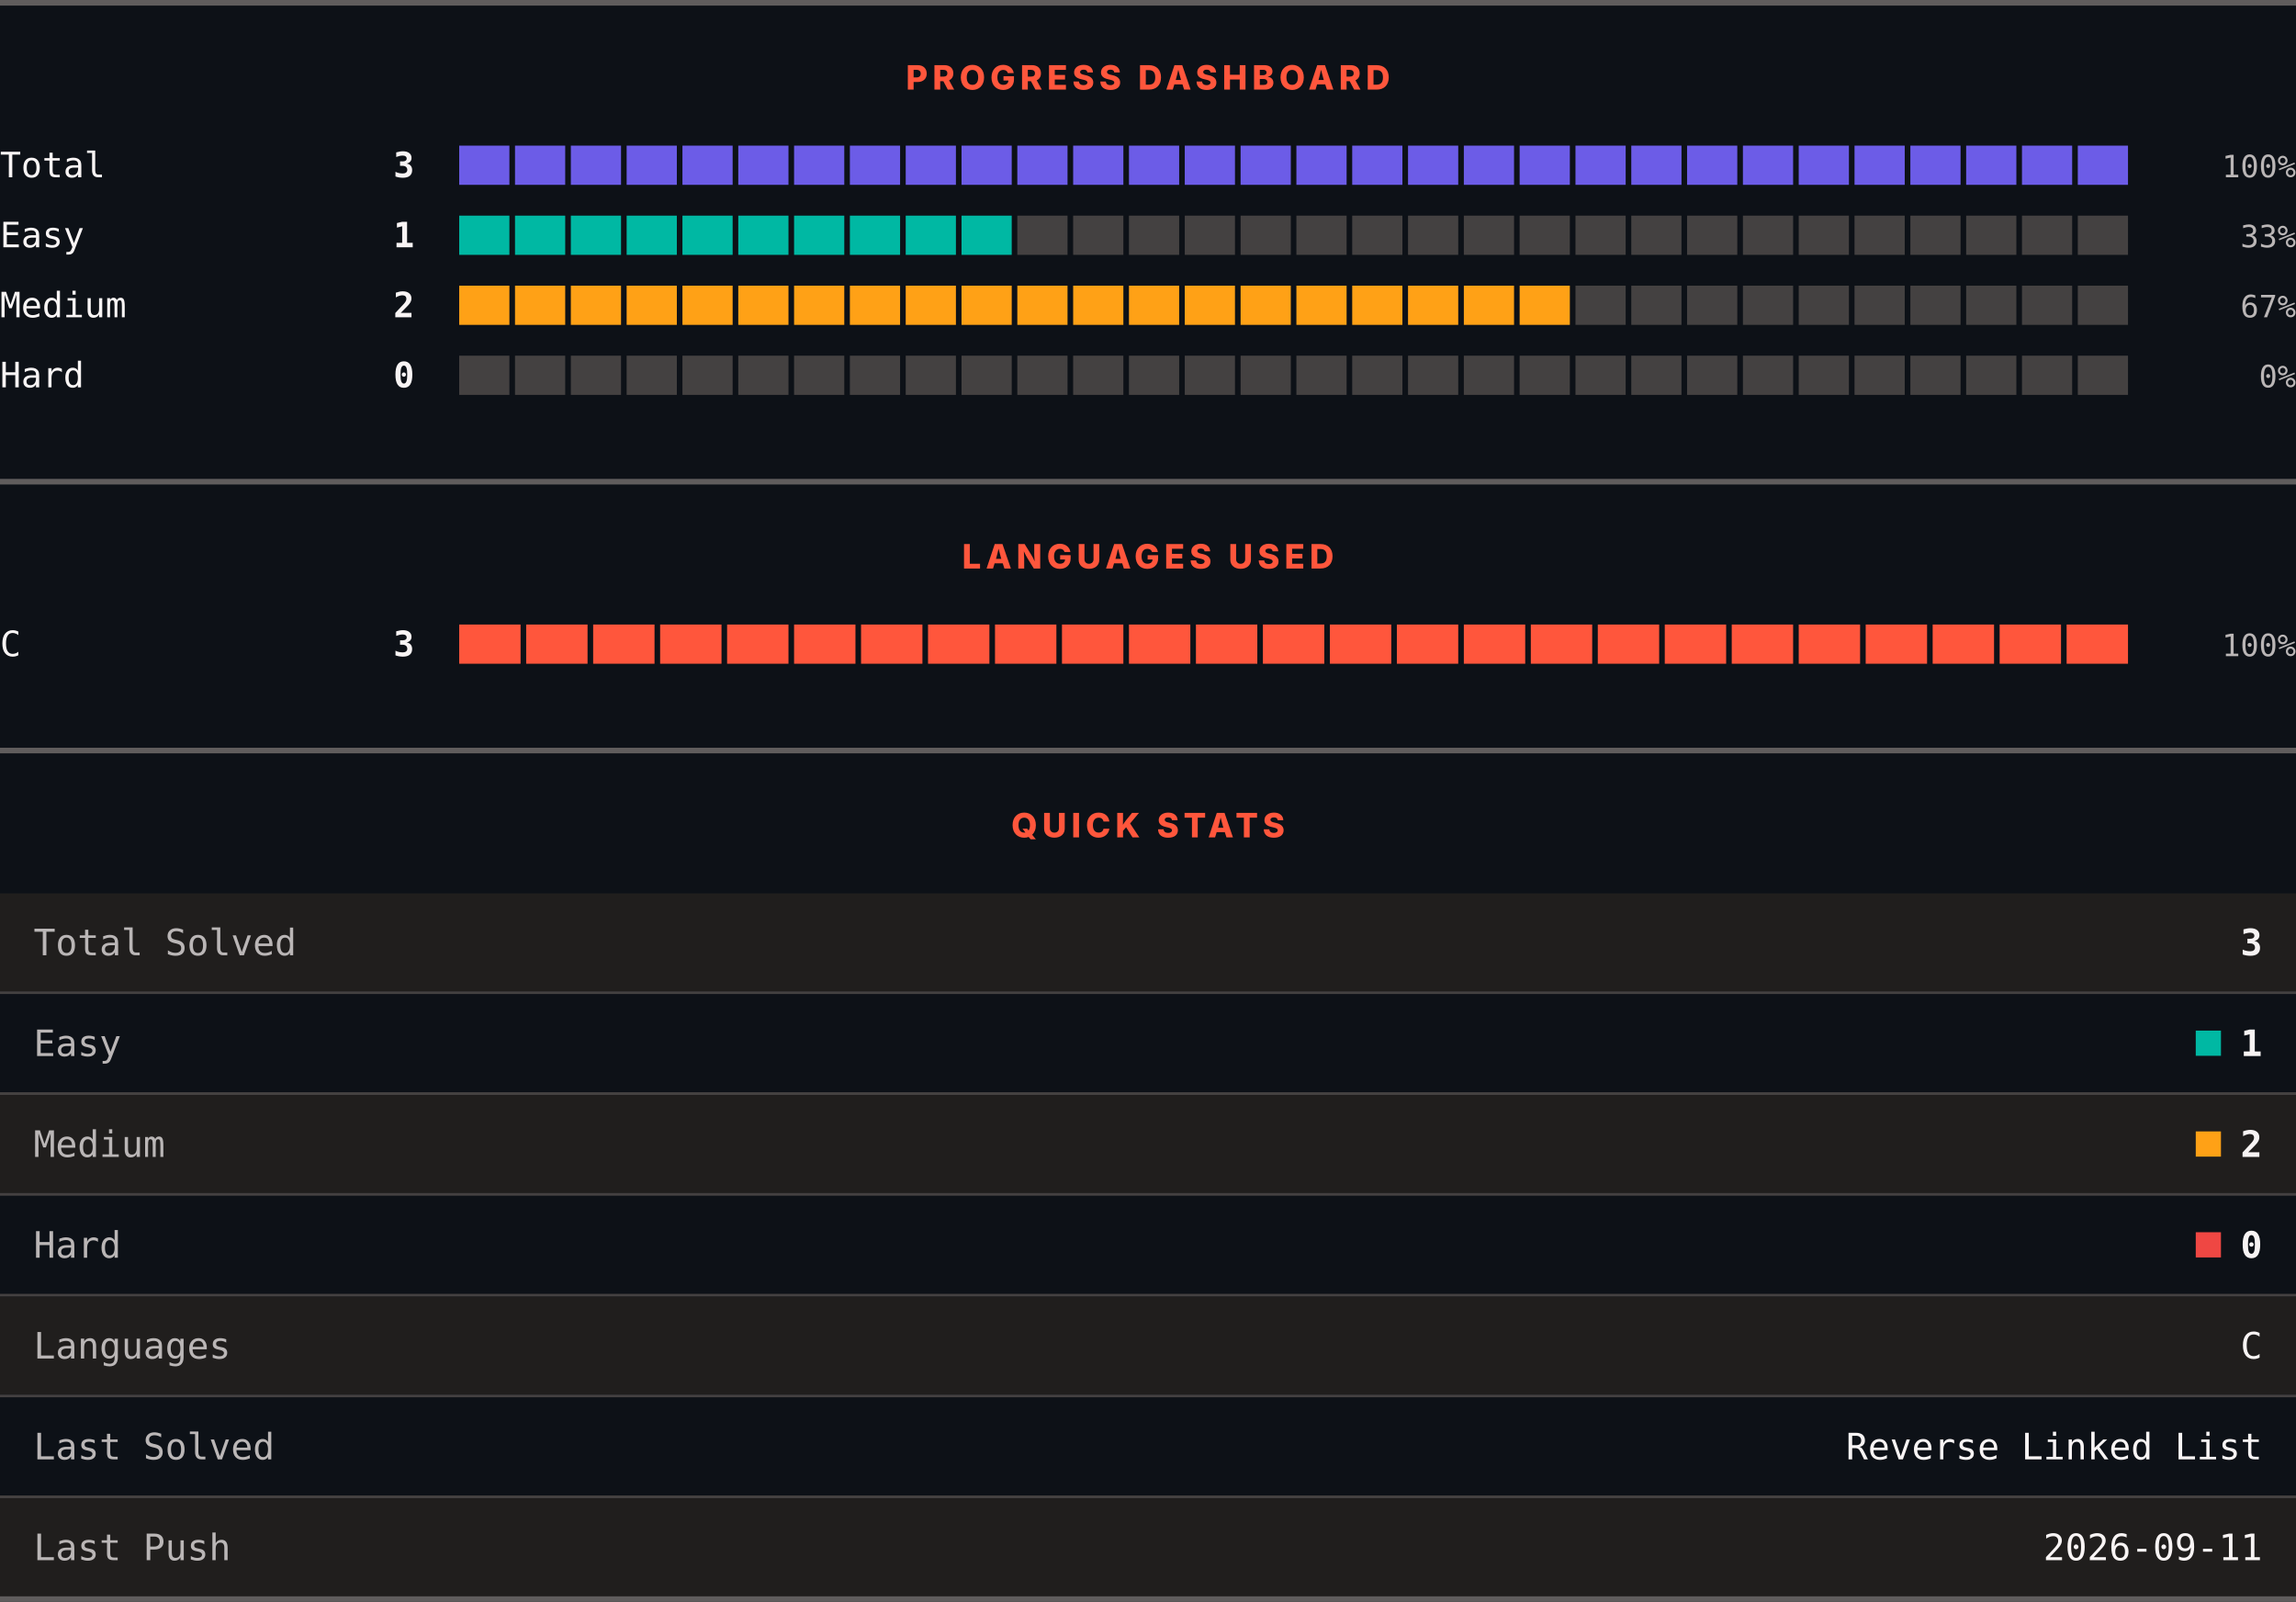
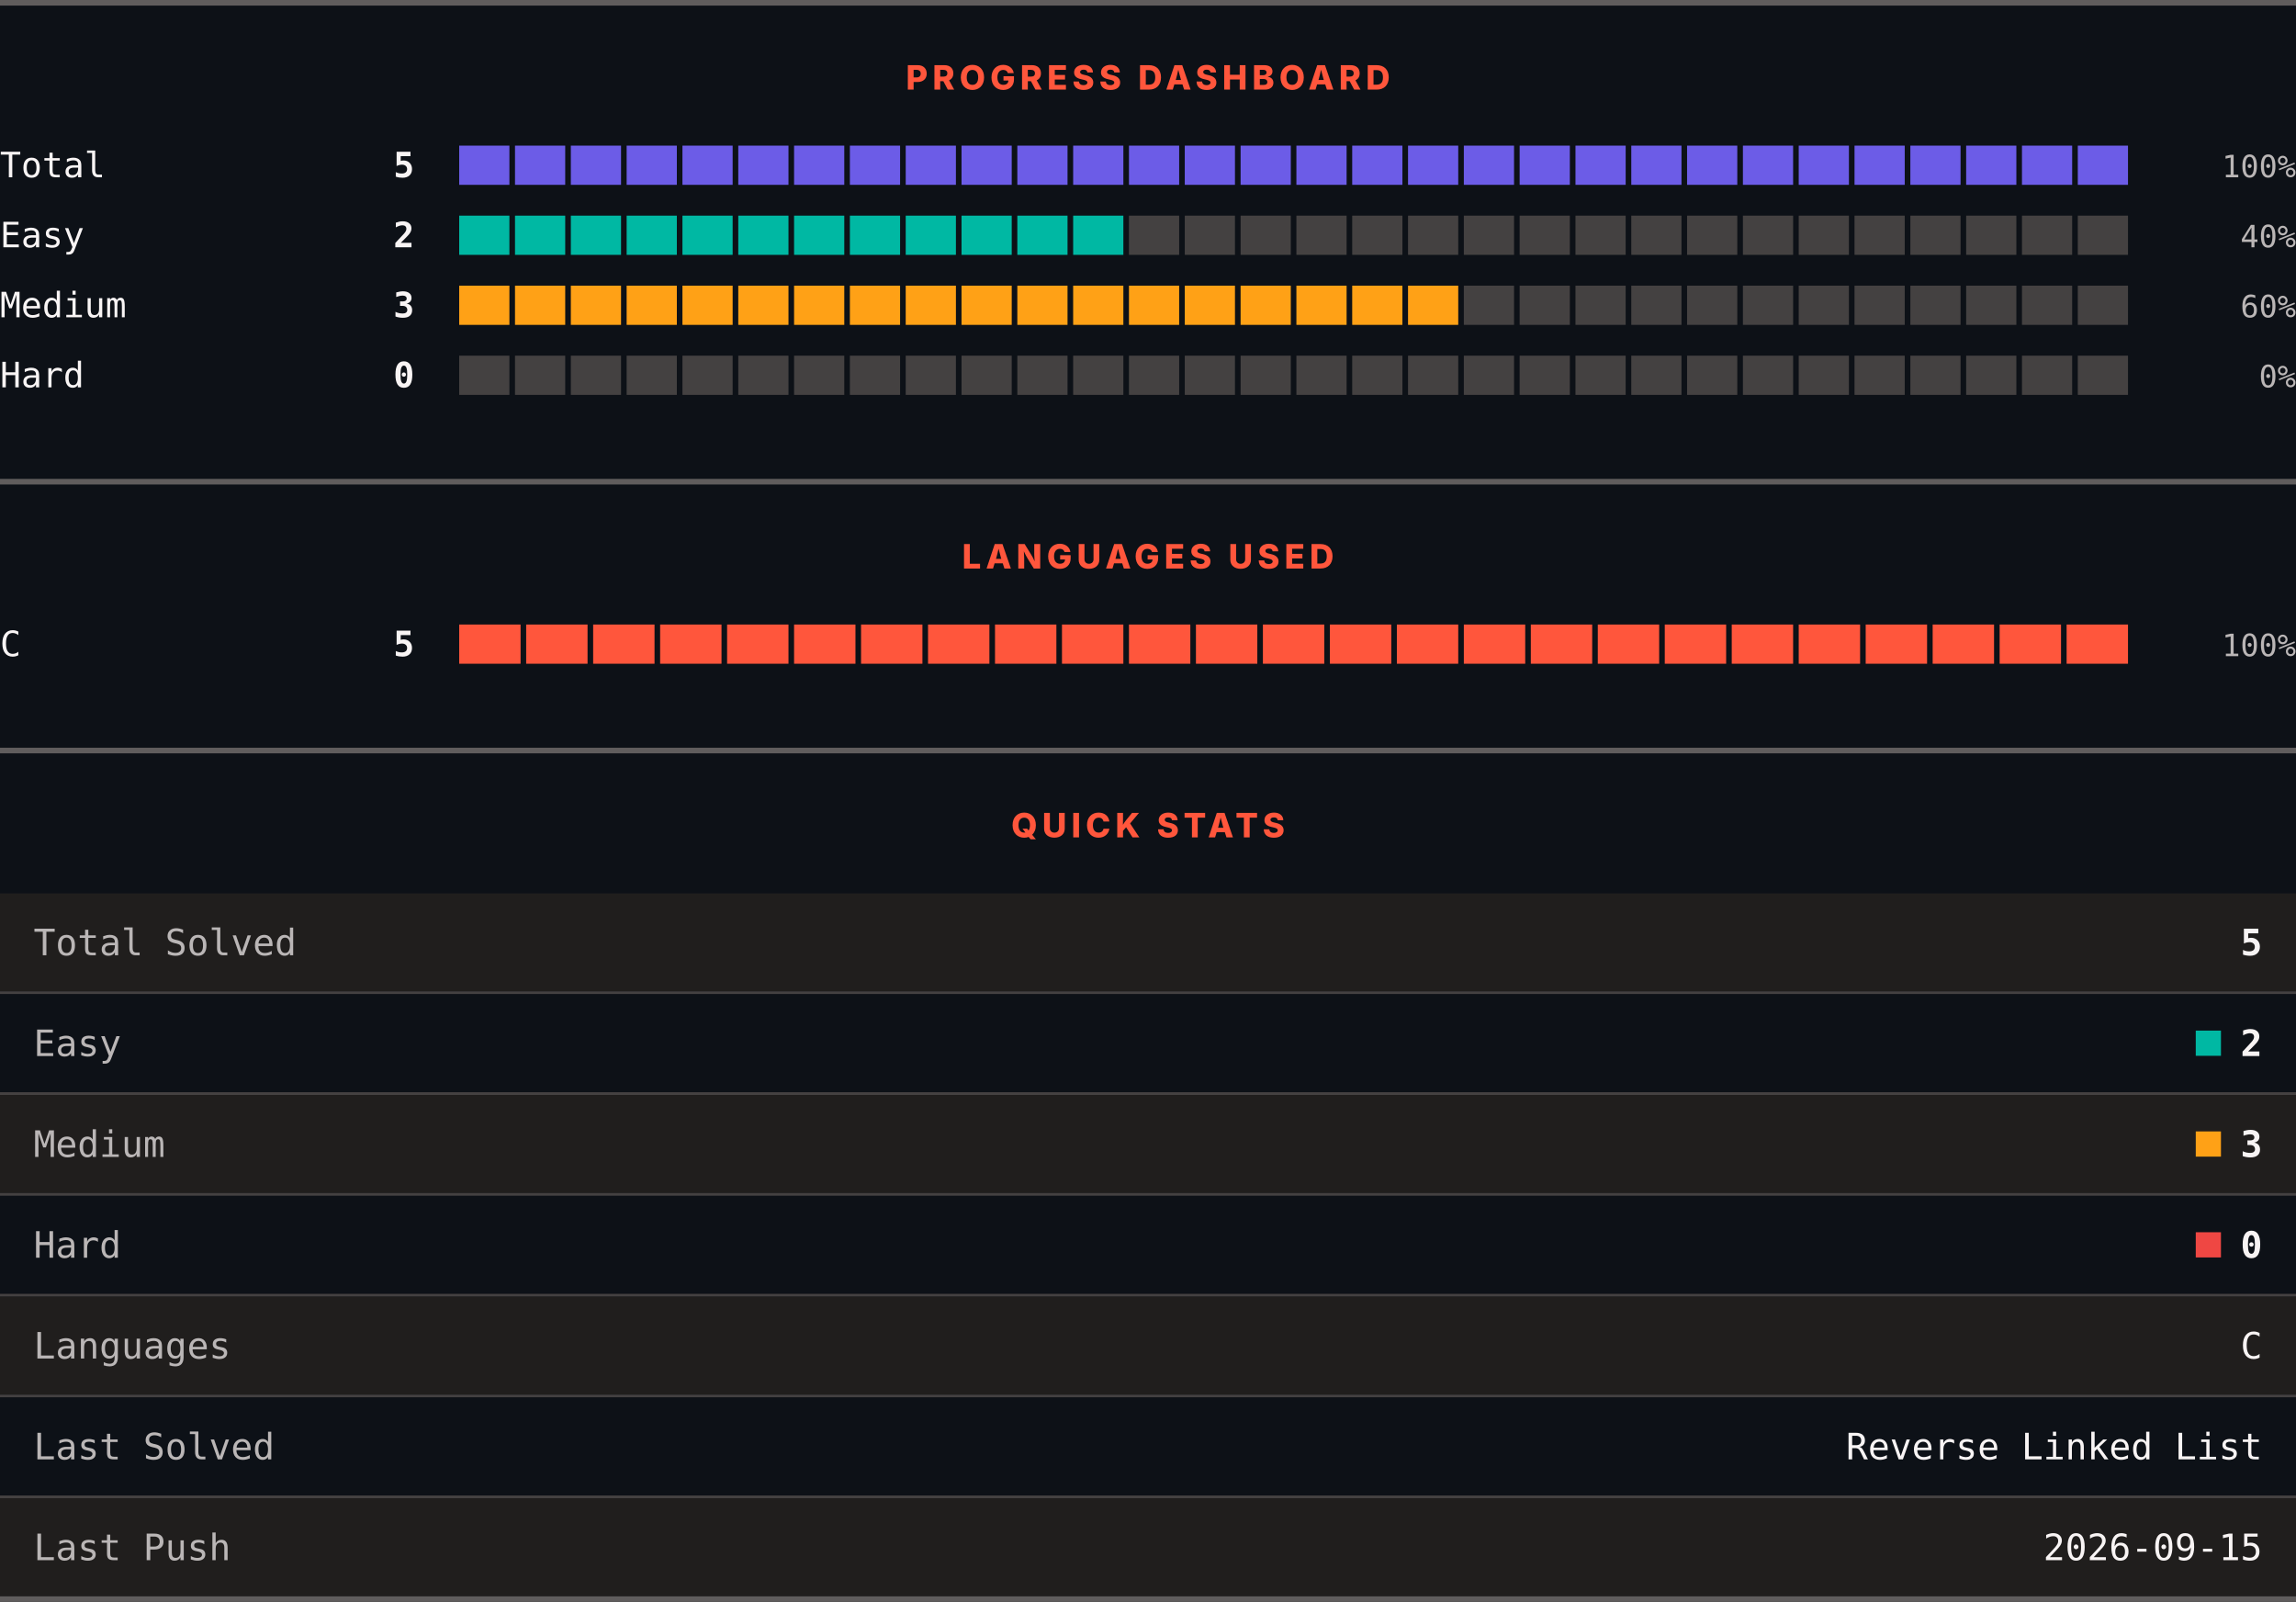
<svg xmlns="http://www.w3.org/2000/svg" width="820" height="572" viewBox="0 0 820 572" role="img" aria-label="LeetCode progress, languages and quick stats">
  <rect width="820" height="572" fill="#0d1117" />
  <rect x="0" y="0" width="820" height="2" fill="#605d5d" />
  <text x="410" y="32" text-anchor="middle" font-family="Archivo, system-ui, -apple-system, Segoe UI, sans-serif" font-size="12" font-weight="800" letter-spacing="1.68" fill="#ff563c">PROGRESS DASHBOARD</text>
  <text x="0" y="63.3" font-family="ui-monospace, SFMono-Regular, Menlo, Consolas, monospace" font-size="12.5" fill="#f8f4f4">Total</text>
-   <text x="148" y="63.3" text-anchor="end" font-family="ui-monospace, SFMono-Regular, Menlo, Consolas, monospace" font-size="12.5" font-weight="700" fill="#f8f4f4">3</text>
+   <text x="148" y="63.3" text-anchor="end" font-family="ui-monospace, SFMono-Regular, Menlo, Consolas, monospace" font-size="12.5" font-weight="700" fill="#f8f4f4">5</text>
  <rect x="164.00" y="52" width="17.93" height="14" fill="#6c5ce7" />
  <rect x="183.93" y="52" width="17.93" height="14" fill="#6c5ce7" />
  <rect x="203.87" y="52" width="17.93" height="14" fill="#6c5ce7" />
  <rect x="223.80" y="52" width="17.93" height="14" fill="#6c5ce7" />
  <rect x="243.73" y="52" width="17.93" height="14" fill="#6c5ce7" />
  <rect x="263.67" y="52" width="17.93" height="14" fill="#6c5ce7" />
  <rect x="283.60" y="52" width="17.93" height="14" fill="#6c5ce7" />
  <rect x="303.53" y="52" width="17.93" height="14" fill="#6c5ce7" />
  <rect x="323.47" y="52" width="17.93" height="14" fill="#6c5ce7" />
  <rect x="343.40" y="52" width="17.93" height="14" fill="#6c5ce7" />
  <rect x="363.33" y="52" width="17.93" height="14" fill="#6c5ce7" />
  <rect x="383.27" y="52" width="17.93" height="14" fill="#6c5ce7" />
  <rect x="403.20" y="52" width="17.93" height="14" fill="#6c5ce7" />
  <rect x="423.13" y="52" width="17.93" height="14" fill="#6c5ce7" />
  <rect x="443.07" y="52" width="17.93" height="14" fill="#6c5ce7" />
  <rect x="463.00" y="52" width="17.93" height="14" fill="#6c5ce7" />
  <rect x="482.93" y="52" width="17.93" height="14" fill="#6c5ce7" />
  <rect x="502.87" y="52" width="17.93" height="14" fill="#6c5ce7" />
  <rect x="522.80" y="52" width="17.93" height="14" fill="#6c5ce7" />
  <rect x="542.73" y="52" width="17.93" height="14" fill="#6c5ce7" />
  <rect x="562.67" y="52" width="17.93" height="14" fill="#6c5ce7" />
  <rect x="582.60" y="52" width="17.93" height="14" fill="#6c5ce7" />
  <rect x="602.53" y="52" width="17.93" height="14" fill="#6c5ce7" />
  <rect x="622.47" y="52" width="17.93" height="14" fill="#6c5ce7" />
  <rect x="642.40" y="52" width="17.93" height="14" fill="#6c5ce7" />
  <rect x="662.33" y="52" width="17.93" height="14" fill="#6c5ce7" />
  <rect x="682.27" y="52" width="17.93" height="14" fill="#6c5ce7" />
  <rect x="702.20" y="52" width="17.93" height="14" fill="#6c5ce7" />
  <rect x="722.13" y="52" width="17.93" height="14" fill="#6c5ce7" />
  <rect x="742.07" y="52" width="17.93" height="14" fill="#6c5ce7" />
  <text x="820" y="63.3" text-anchor="end" font-family="ui-monospace, SFMono-Regular, Menlo, Consolas, monospace" font-size="11" fill="#bab6b6">100%</text>
  <text x="0" y="88.3" font-family="ui-monospace, SFMono-Regular, Menlo, Consolas, monospace" font-size="12.5" fill="#f8f4f4">Easy</text>
-   <text x="148" y="88.3" text-anchor="end" font-family="ui-monospace, SFMono-Regular, Menlo, Consolas, monospace" font-size="12.5" font-weight="700" fill="#f8f4f4">1</text>
+   <text x="148" y="88.3" text-anchor="end" font-family="ui-monospace, SFMono-Regular, Menlo, Consolas, monospace" font-size="12.5" font-weight="700" fill="#f8f4f4">2</text>
  <rect x="164.00" y="77" width="17.93" height="14" fill="#00b8a3" />
  <rect x="183.93" y="77" width="17.93" height="14" fill="#00b8a3" />
  <rect x="203.87" y="77" width="17.93" height="14" fill="#00b8a3" />
  <rect x="223.80" y="77" width="17.93" height="14" fill="#00b8a3" />
  <rect x="243.73" y="77" width="17.93" height="14" fill="#00b8a3" />
  <rect x="263.67" y="77" width="17.93" height="14" fill="#00b8a3" />
  <rect x="283.60" y="77" width="17.93" height="14" fill="#00b8a3" />
  <rect x="303.53" y="77" width="17.93" height="14" fill="#00b8a3" />
  <rect x="323.47" y="77" width="17.93" height="14" fill="#00b8a3" />
  <rect x="343.40" y="77" width="17.93" height="14" fill="#00b8a3" />
-   <rect x="363.33" y="77" width="17.93" height="14" fill="#444141" />
-   <rect x="383.27" y="77" width="17.93" height="14" fill="#444141" />
+   <rect x="363.33" y="77" width="17.93" height="14" fill="#00b8a3" />
+   <rect x="383.27" y="77" width="17.93" height="14" fill="#00b8a3" />
  <rect x="403.20" y="77" width="17.93" height="14" fill="#444141" />
  <rect x="423.13" y="77" width="17.93" height="14" fill="#444141" />
  <rect x="443.07" y="77" width="17.93" height="14" fill="#444141" />
  <rect x="463.00" y="77" width="17.93" height="14" fill="#444141" />
  <rect x="482.93" y="77" width="17.93" height="14" fill="#444141" />
  <rect x="502.87" y="77" width="17.93" height="14" fill="#444141" />
  <rect x="522.80" y="77" width="17.93" height="14" fill="#444141" />
  <rect x="542.73" y="77" width="17.93" height="14" fill="#444141" />
  <rect x="562.67" y="77" width="17.93" height="14" fill="#444141" />
  <rect x="582.60" y="77" width="17.93" height="14" fill="#444141" />
  <rect x="602.53" y="77" width="17.93" height="14" fill="#444141" />
  <rect x="622.47" y="77" width="17.93" height="14" fill="#444141" />
  <rect x="642.40" y="77" width="17.93" height="14" fill="#444141" />
  <rect x="662.33" y="77" width="17.93" height="14" fill="#444141" />
  <rect x="682.27" y="77" width="17.93" height="14" fill="#444141" />
  <rect x="702.20" y="77" width="17.93" height="14" fill="#444141" />
  <rect x="722.13" y="77" width="17.93" height="14" fill="#444141" />
  <rect x="742.07" y="77" width="17.93" height="14" fill="#444141" />
-   <text x="820" y="88.3" text-anchor="end" font-family="ui-monospace, SFMono-Regular, Menlo, Consolas, monospace" font-size="11" fill="#bab6b6">33%</text>
+   <text x="820" y="88.3" text-anchor="end" font-family="ui-monospace, SFMono-Regular, Menlo, Consolas, monospace" font-size="11" fill="#bab6b6">40%</text>
  <text x="0" y="113.3" font-family="ui-monospace, SFMono-Regular, Menlo, Consolas, monospace" font-size="12.5" fill="#f8f4f4">Medium</text>
-   <text x="148" y="113.3" text-anchor="end" font-family="ui-monospace, SFMono-Regular, Menlo, Consolas, monospace" font-size="12.5" font-weight="700" fill="#f8f4f4">2</text>
+   <text x="148" y="113.3" text-anchor="end" font-family="ui-monospace, SFMono-Regular, Menlo, Consolas, monospace" font-size="12.5" font-weight="700" fill="#f8f4f4">3</text>
  <rect x="164.00" y="102" width="17.93" height="14" fill="#ffa116" />
  <rect x="183.93" y="102" width="17.93" height="14" fill="#ffa116" />
  <rect x="203.87" y="102" width="17.93" height="14" fill="#ffa116" />
  <rect x="223.80" y="102" width="17.93" height="14" fill="#ffa116" />
  <rect x="243.73" y="102" width="17.93" height="14" fill="#ffa116" />
  <rect x="263.67" y="102" width="17.93" height="14" fill="#ffa116" />
  <rect x="283.60" y="102" width="17.93" height="14" fill="#ffa116" />
  <rect x="303.53" y="102" width="17.93" height="14" fill="#ffa116" />
  <rect x="323.47" y="102" width="17.93" height="14" fill="#ffa116" />
  <rect x="343.40" y="102" width="17.93" height="14" fill="#ffa116" />
  <rect x="363.33" y="102" width="17.93" height="14" fill="#ffa116" />
  <rect x="383.27" y="102" width="17.93" height="14" fill="#ffa116" />
  <rect x="403.20" y="102" width="17.93" height="14" fill="#ffa116" />
  <rect x="423.13" y="102" width="17.93" height="14" fill="#ffa116" />
  <rect x="443.07" y="102" width="17.93" height="14" fill="#ffa116" />
  <rect x="463.00" y="102" width="17.93" height="14" fill="#ffa116" />
  <rect x="482.93" y="102" width="17.93" height="14" fill="#ffa116" />
  <rect x="502.87" y="102" width="17.93" height="14" fill="#ffa116" />
-   <rect x="522.80" y="102" width="17.93" height="14" fill="#ffa116" />
-   <rect x="542.73" y="102" width="17.93" height="14" fill="#ffa116" />
+   <rect x="522.80" y="102" width="17.93" height="14" fill="#444141" />
+   <rect x="542.73" y="102" width="17.93" height="14" fill="#444141" />
  <rect x="562.67" y="102" width="17.93" height="14" fill="#444141" />
  <rect x="582.60" y="102" width="17.93" height="14" fill="#444141" />
  <rect x="602.53" y="102" width="17.93" height="14" fill="#444141" />
  <rect x="622.47" y="102" width="17.93" height="14" fill="#444141" />
  <rect x="642.40" y="102" width="17.93" height="14" fill="#444141" />
  <rect x="662.33" y="102" width="17.93" height="14" fill="#444141" />
  <rect x="682.27" y="102" width="17.93" height="14" fill="#444141" />
  <rect x="702.20" y="102" width="17.93" height="14" fill="#444141" />
  <rect x="722.13" y="102" width="17.93" height="14" fill="#444141" />
  <rect x="742.07" y="102" width="17.93" height="14" fill="#444141" />
-   <text x="820" y="113.3" text-anchor="end" font-family="ui-monospace, SFMono-Regular, Menlo, Consolas, monospace" font-size="11" fill="#bab6b6">67%</text>
+   <text x="820" y="113.3" text-anchor="end" font-family="ui-monospace, SFMono-Regular, Menlo, Consolas, monospace" font-size="11" fill="#bab6b6">60%</text>
  <text x="0" y="138.3" font-family="ui-monospace, SFMono-Regular, Menlo, Consolas, monospace" font-size="12.5" fill="#f8f4f4">Hard</text>
  <text x="148" y="138.3" text-anchor="end" font-family="ui-monospace, SFMono-Regular, Menlo, Consolas, monospace" font-size="12.5" font-weight="700" fill="#f8f4f4">0</text>
  <rect x="164.00" y="127" width="17.93" height="14" fill="#444141" />
  <rect x="183.93" y="127" width="17.93" height="14" fill="#444141" />
  <rect x="203.87" y="127" width="17.93" height="14" fill="#444141" />
  <rect x="223.80" y="127" width="17.93" height="14" fill="#444141" />
  <rect x="243.73" y="127" width="17.93" height="14" fill="#444141" />
  <rect x="263.67" y="127" width="17.93" height="14" fill="#444141" />
  <rect x="283.60" y="127" width="17.93" height="14" fill="#444141" />
  <rect x="303.53" y="127" width="17.93" height="14" fill="#444141" />
  <rect x="323.47" y="127" width="17.93" height="14" fill="#444141" />
  <rect x="343.40" y="127" width="17.93" height="14" fill="#444141" />
  <rect x="363.33" y="127" width="17.93" height="14" fill="#444141" />
  <rect x="383.27" y="127" width="17.93" height="14" fill="#444141" />
  <rect x="403.20" y="127" width="17.93" height="14" fill="#444141" />
  <rect x="423.13" y="127" width="17.93" height="14" fill="#444141" />
  <rect x="443.07" y="127" width="17.93" height="14" fill="#444141" />
  <rect x="463.00" y="127" width="17.93" height="14" fill="#444141" />
  <rect x="482.93" y="127" width="17.93" height="14" fill="#444141" />
  <rect x="502.87" y="127" width="17.93" height="14" fill="#444141" />
  <rect x="522.80" y="127" width="17.93" height="14" fill="#444141" />
  <rect x="542.73" y="127" width="17.93" height="14" fill="#444141" />
  <rect x="562.67" y="127" width="17.93" height="14" fill="#444141" />
  <rect x="582.60" y="127" width="17.93" height="14" fill="#444141" />
  <rect x="602.53" y="127" width="17.93" height="14" fill="#444141" />
  <rect x="622.47" y="127" width="17.93" height="14" fill="#444141" />
  <rect x="642.40" y="127" width="17.93" height="14" fill="#444141" />
  <rect x="662.33" y="127" width="17.93" height="14" fill="#444141" />
  <rect x="682.27" y="127" width="17.93" height="14" fill="#444141" />
  <rect x="702.20" y="127" width="17.93" height="14" fill="#444141" />
  <rect x="722.13" y="127" width="17.93" height="14" fill="#444141" />
  <rect x="742.07" y="127" width="17.93" height="14" fill="#444141" />
  <text x="820" y="138.3" text-anchor="end" font-family="ui-monospace, SFMono-Regular, Menlo, Consolas, monospace" font-size="11" fill="#bab6b6">0%</text>
  <rect x="0" y="171" width="820" height="2" fill="#605d5d" />
  <text x="410" y="203" text-anchor="middle" font-family="Archivo, system-ui, -apple-system, Segoe UI, sans-serif" font-size="12" font-weight="800" letter-spacing="1.68" fill="#ff563c">LANGUAGES USED</text>
  <text x="0" y="234.3" font-family="ui-monospace, SFMono-Regular, Menlo, Consolas, monospace" font-size="12.5" fill="#f8f4f4">C</text>
-   <text x="148" y="234.3" text-anchor="end" font-family="ui-monospace, SFMono-Regular, Menlo, Consolas, monospace" font-size="12.5" font-weight="700" fill="#f8f4f4">3</text>
+   <text x="148" y="234.3" text-anchor="end" font-family="ui-monospace, SFMono-Regular, Menlo, Consolas, monospace" font-size="12.5" font-weight="700" fill="#f8f4f4">5</text>
  <rect x="164.00" y="223" width="21.92" height="14" fill="#ff563c" />
  <rect x="187.92" y="223" width="21.92" height="14" fill="#ff563c" />
  <rect x="211.84" y="223" width="21.92" height="14" fill="#ff563c" />
  <rect x="235.76" y="223" width="21.92" height="14" fill="#ff563c" />
  <rect x="259.68" y="223" width="21.92" height="14" fill="#ff563c" />
  <rect x="283.60" y="223" width="21.92" height="14" fill="#ff563c" />
  <rect x="307.52" y="223" width="21.92" height="14" fill="#ff563c" />
  <rect x="331.44" y="223" width="21.92" height="14" fill="#ff563c" />
  <rect x="355.36" y="223" width="21.92" height="14" fill="#ff563c" />
  <rect x="379.28" y="223" width="21.92" height="14" fill="#ff563c" />
  <rect x="403.20" y="223" width="21.92" height="14" fill="#ff563c" />
  <rect x="427.12" y="223" width="21.92" height="14" fill="#ff563c" />
  <rect x="451.04" y="223" width="21.92" height="14" fill="#ff563c" />
  <rect x="474.96" y="223" width="21.92" height="14" fill="#ff563c" />
  <rect x="498.88" y="223" width="21.92" height="14" fill="#ff563c" />
  <rect x="522.80" y="223" width="21.92" height="14" fill="#ff563c" />
  <rect x="546.72" y="223" width="21.92" height="14" fill="#ff563c" />
  <rect x="570.64" y="223" width="21.92" height="14" fill="#ff563c" />
  <rect x="594.56" y="223" width="21.92" height="14" fill="#ff563c" />
  <rect x="618.48" y="223" width="21.92" height="14" fill="#ff563c" />
  <rect x="642.40" y="223" width="21.92" height="14" fill="#ff563c" />
  <rect x="666.32" y="223" width="21.92" height="14" fill="#ff563c" />
  <rect x="690.24" y="223" width="21.92" height="14" fill="#ff563c" />
  <rect x="714.16" y="223" width="21.92" height="14" fill="#ff563c" />
  <rect x="738.08" y="223" width="21.92" height="14" fill="#ff563c" />
  <text x="820" y="234.3" text-anchor="end" font-family="ui-monospace, SFMono-Regular, Menlo, Consolas, monospace" font-size="11" fill="#bab6b6">100%</text>
  <rect x="0" y="267" width="820" height="2" fill="#605d5d" />
  <text x="410" y="299" text-anchor="middle" font-family="Archivo, system-ui, -apple-system, Segoe UI, sans-serif" font-size="12" font-weight="800" letter-spacing="1.68" fill="#ff563c">QUICK STATS</text>
  <rect x="0" y="319" width="820" height="35" fill="#201e1d" />
  <text x="12" y="341.1" font-family="ui-monospace, SFMono-Regular, Menlo, Consolas, monospace" font-size="13" fill="#bab6b6">Total Solved</text>
-   <text x="808" y="341.1" text-anchor="end" font-family="ui-monospace, SFMono-Regular, Menlo, Consolas, monospace" font-size="13" font-weight="700" fill="#f8f4f4">3</text>
+   <text x="808" y="341.1" text-anchor="end" font-family="ui-monospace, SFMono-Regular, Menlo, Consolas, monospace" font-size="13" font-weight="700" fill="#f8f4f4">5</text>
  <rect x="0" y="354" width="820" height="1" fill="#444141" />
  <rect x="0" y="355" width="820" height="35" fill="#0d1117" />
  <text x="12" y="377.1" font-family="ui-monospace, SFMono-Regular, Menlo, Consolas, monospace" font-size="13" fill="#bab6b6">Easy</text>
  <rect x="784.2" y="368" width="9" height="9" fill="#00b8a3" />
-   <text x="808" y="377.1" text-anchor="end" font-family="ui-monospace, SFMono-Regular, Menlo, Consolas, monospace" font-size="13" font-weight="700" fill="#f8f4f4">1</text>
+   <text x="808" y="377.1" text-anchor="end" font-family="ui-monospace, SFMono-Regular, Menlo, Consolas, monospace" font-size="13" font-weight="700" fill="#f8f4f4">2</text>
  <rect x="0" y="390" width="820" height="1" fill="#444141" />
  <rect x="0" y="391" width="820" height="35" fill="#201e1d" />
  <text x="12" y="413.1" font-family="ui-monospace, SFMono-Regular, Menlo, Consolas, monospace" font-size="13" fill="#bab6b6">Medium</text>
  <rect x="784.2" y="404" width="9" height="9" fill="#ffa116" />
-   <text x="808" y="413.1" text-anchor="end" font-family="ui-monospace, SFMono-Regular, Menlo, Consolas, monospace" font-size="13" font-weight="700" fill="#f8f4f4">2</text>
+   <text x="808" y="413.1" text-anchor="end" font-family="ui-monospace, SFMono-Regular, Menlo, Consolas, monospace" font-size="13" font-weight="700" fill="#f8f4f4">3</text>
  <rect x="0" y="426" width="820" height="1" fill="#444141" />
  <rect x="0" y="427" width="820" height="35" fill="#0d1117" />
  <text x="12" y="449.1" font-family="ui-monospace, SFMono-Regular, Menlo, Consolas, monospace" font-size="13" fill="#bab6b6">Hard</text>
  <rect x="784.2" y="440" width="9" height="9" fill="#ef4743" />
  <text x="808" y="449.1" text-anchor="end" font-family="ui-monospace, SFMono-Regular, Menlo, Consolas, monospace" font-size="13" font-weight="700" fill="#f8f4f4">0</text>
  <rect x="0" y="462" width="820" height="1" fill="#444141" />
  <rect x="0" y="463" width="820" height="35" fill="#201e1d" />
  <text x="12" y="485.1" font-family="ui-monospace, SFMono-Regular, Menlo, Consolas, monospace" font-size="13" fill="#bab6b6">Languages</text>
  <text x="808" y="485.1" text-anchor="end" font-family="ui-monospace, SFMono-Regular, Menlo, Consolas, monospace" font-size="13" fill="#f8f4f4">C</text>
  <rect x="0" y="498" width="820" height="1" fill="#444141" />
  <rect x="0" y="499" width="820" height="35" fill="#0d1117" />
  <text x="12" y="521.1" font-family="ui-monospace, SFMono-Regular, Menlo, Consolas, monospace" font-size="13" fill="#bab6b6">Last Solved</text>
  <text x="808" y="521.1" text-anchor="end" font-family="ui-monospace, SFMono-Regular, Menlo, Consolas, monospace" font-size="13" fill="#f8f4f4">Reverse Linked List</text>
  <rect x="0" y="534" width="820" height="1" fill="#444141" />
  <rect x="0" y="535" width="820" height="35" fill="#201e1d" />
  <text x="12" y="557.1" font-family="ui-monospace, SFMono-Regular, Menlo, Consolas, monospace" font-size="13" fill="#bab6b6">Last Push</text>
-   <text x="808" y="557.1" text-anchor="end" font-family="ui-monospace, SFMono-Regular, Menlo, Consolas, monospace" font-size="13" fill="#f8f4f4">2026-09-11</text>
+   <text x="808" y="557.1" text-anchor="end" font-family="ui-monospace, SFMono-Regular, Menlo, Consolas, monospace" font-size="13" fill="#f8f4f4">2026-09-15</text>
  <rect x="0" y="570" width="820" height="2" fill="#605d5d" />
</svg>
